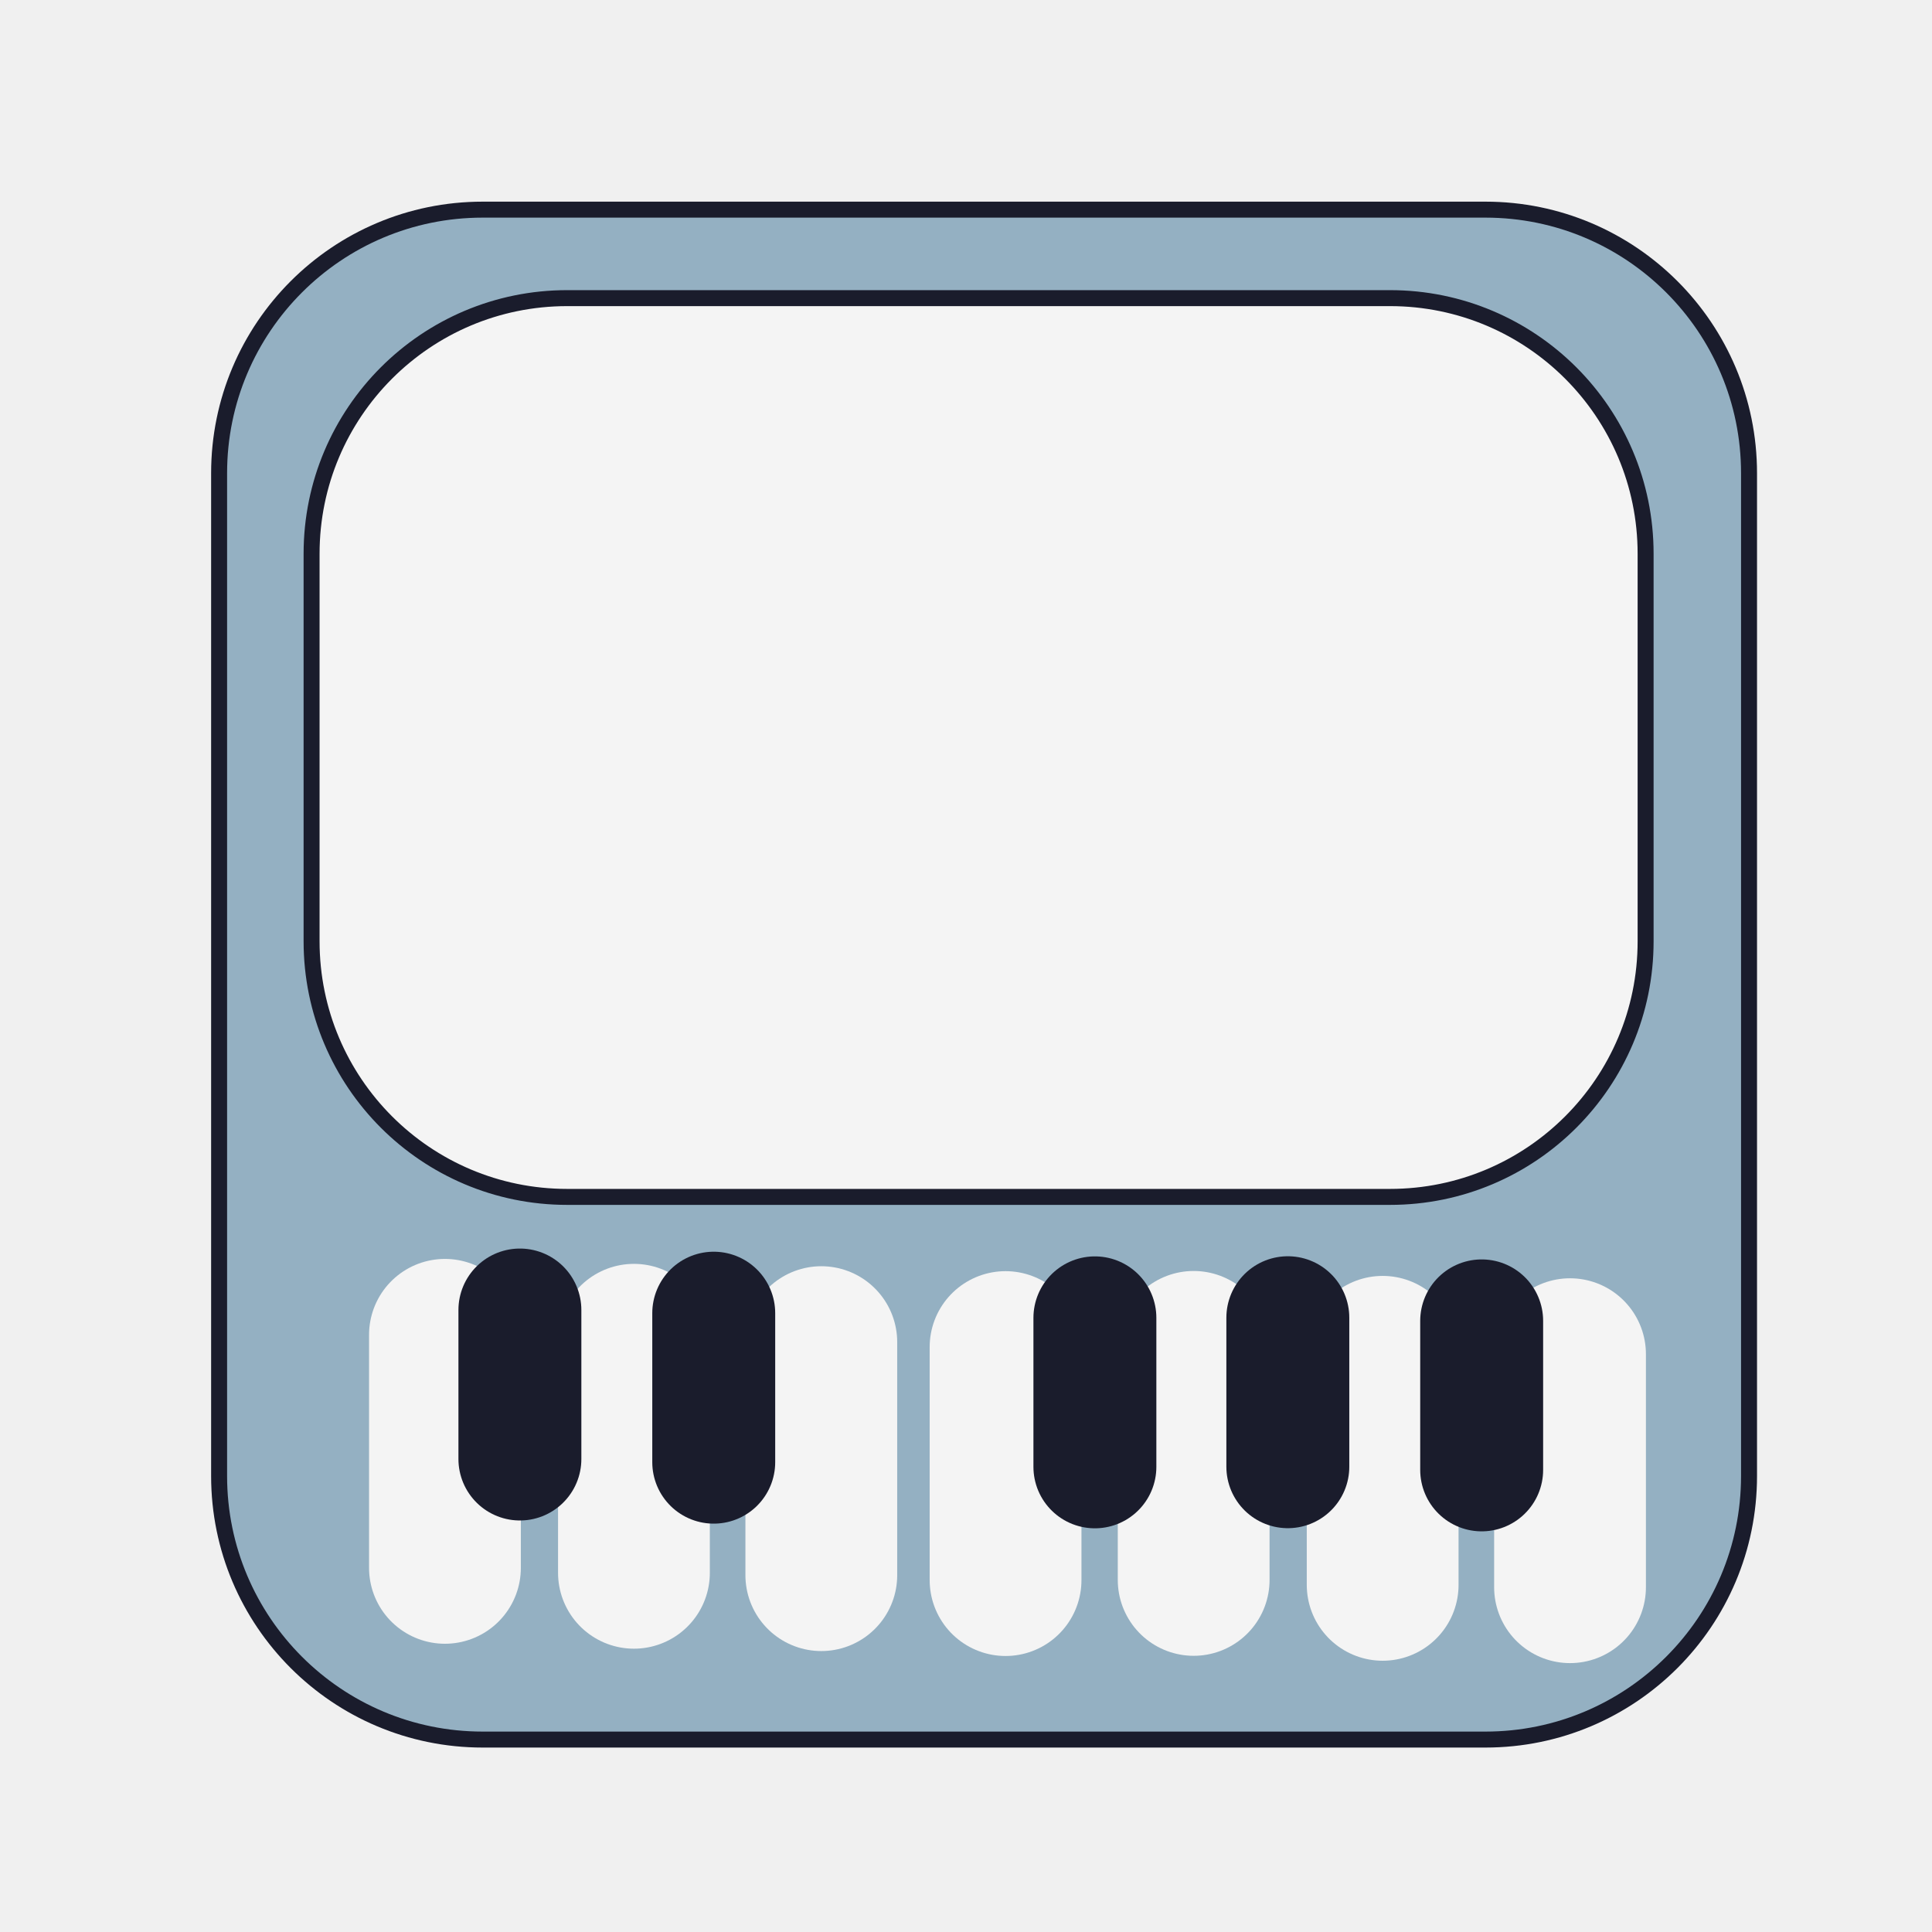
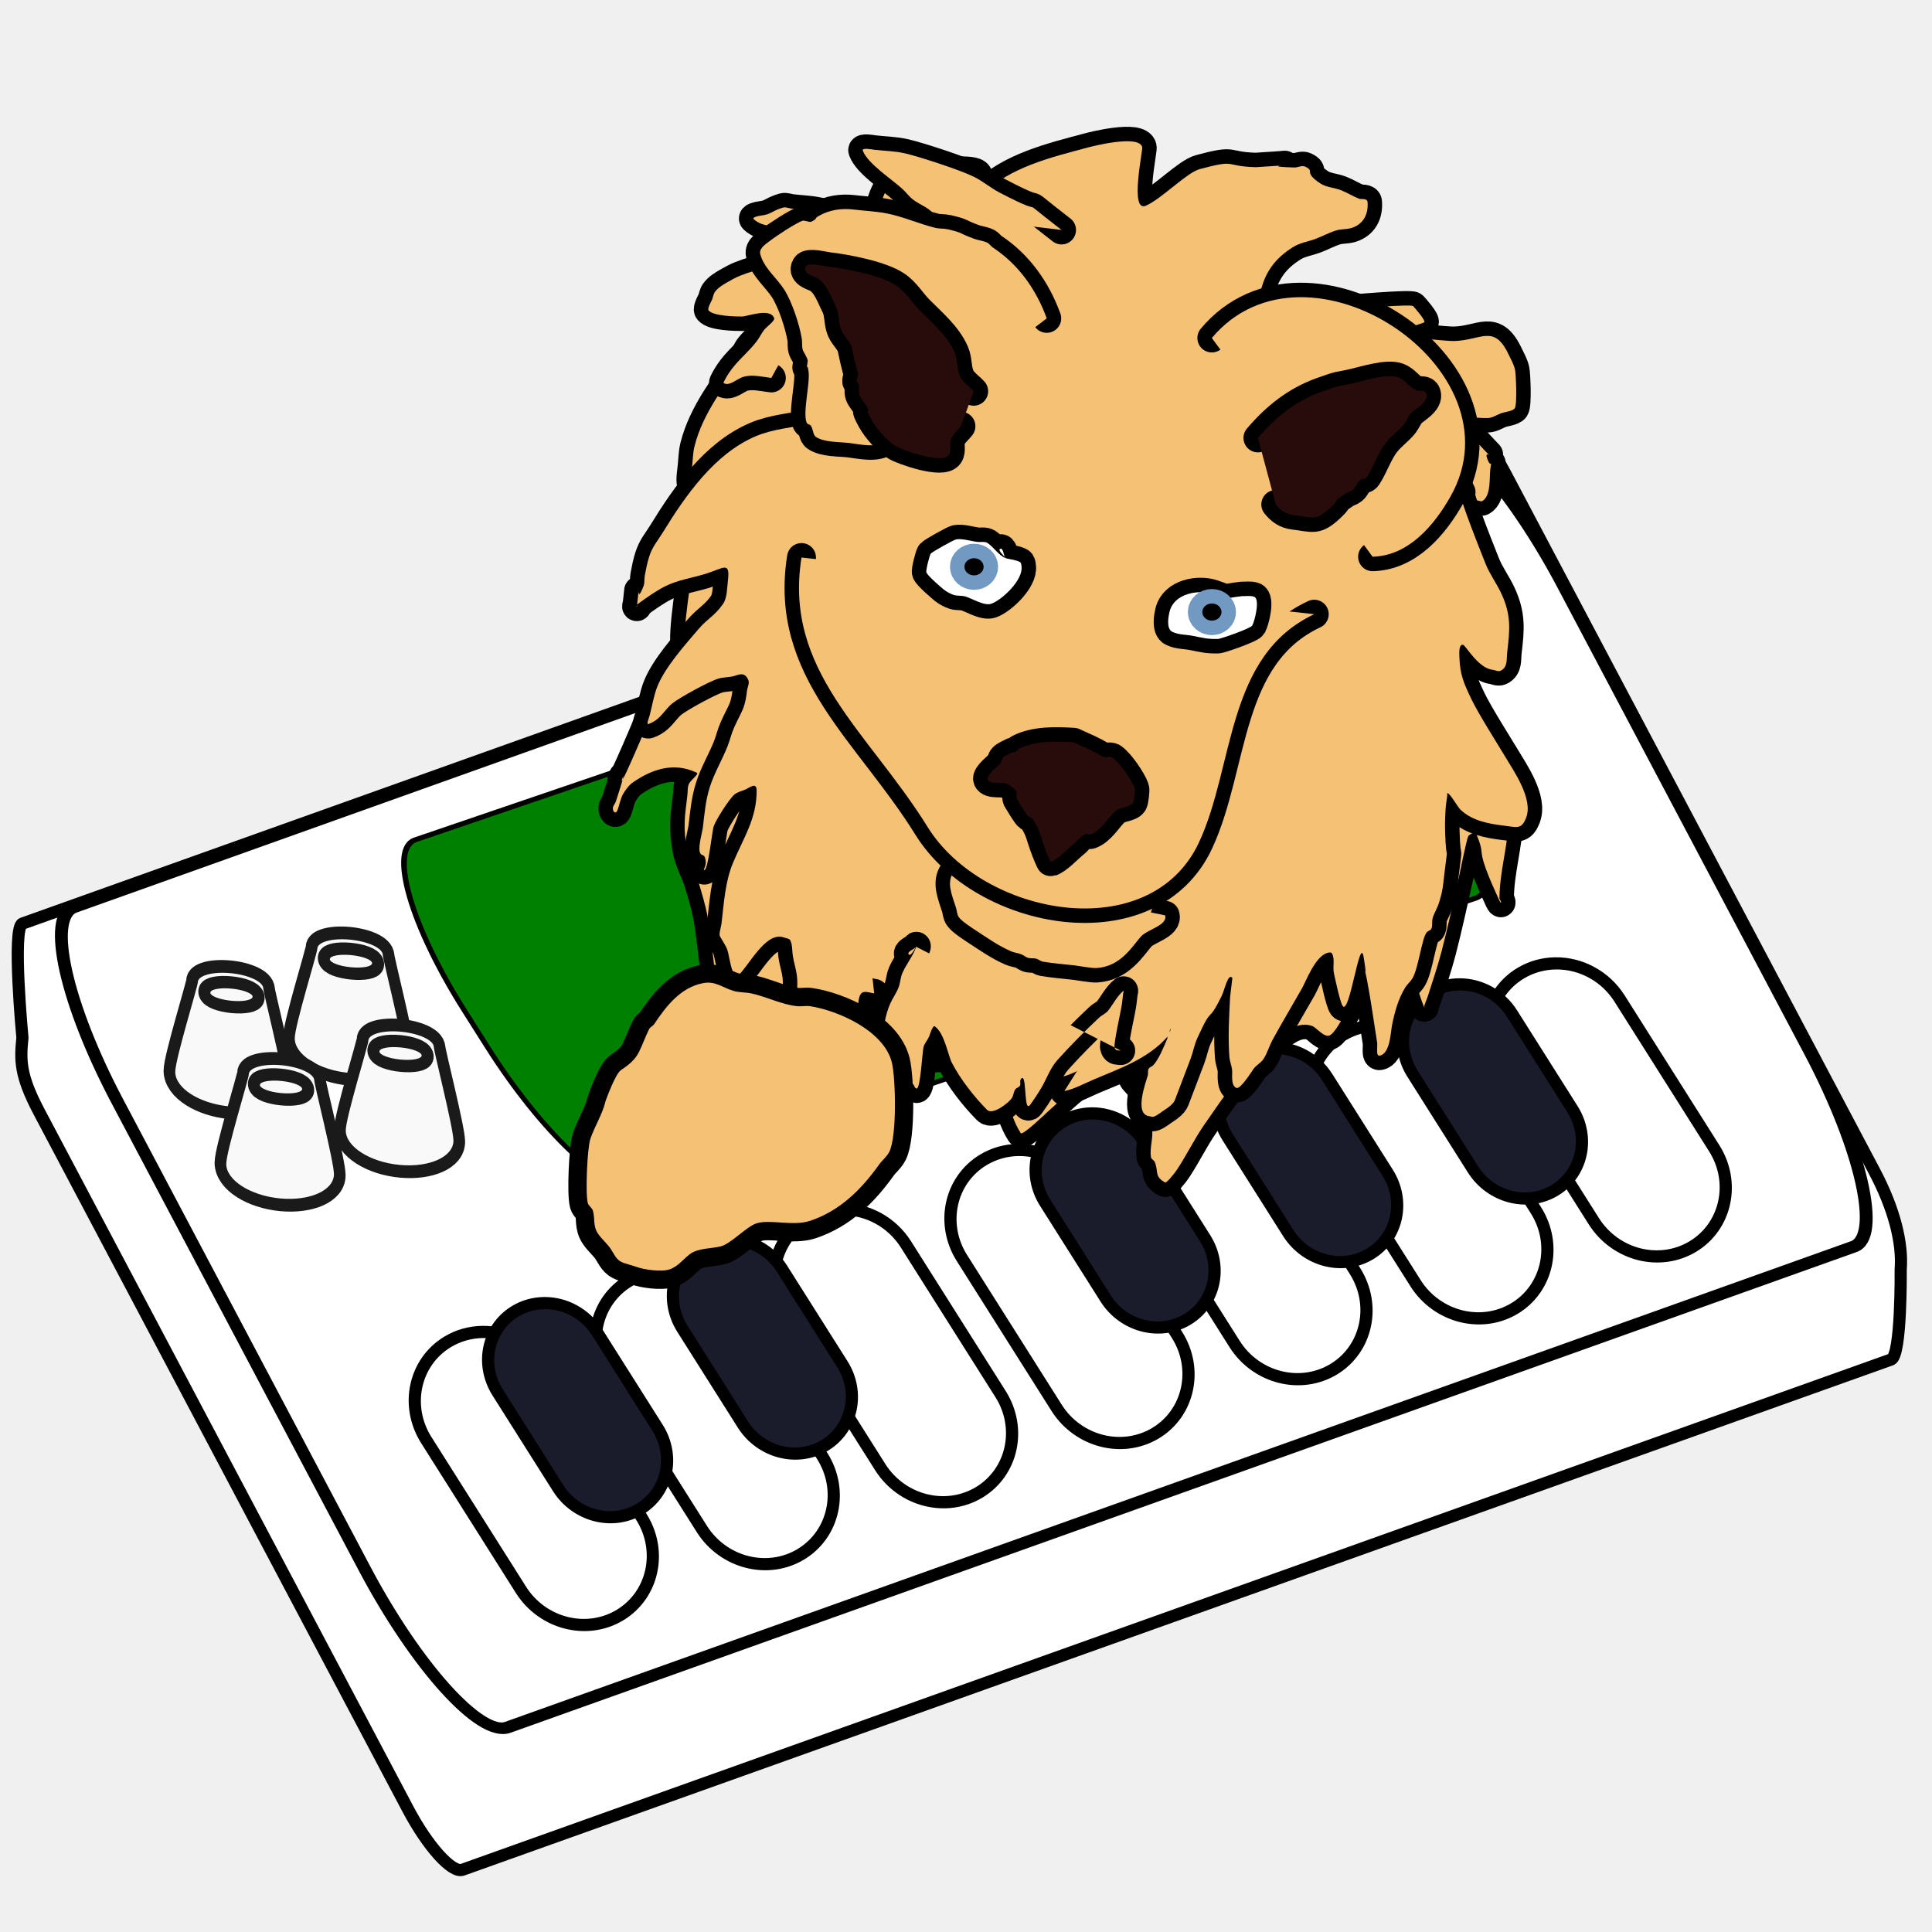
- <svg xmlns="http://www.w3.org/2000/svg" width="256mm" height="256mm" viewBox="0 0 256 256" version="1.1" id="svg1">
-   <defs id="defs1">
-     </defs>
+ <svg xmlns="http://www.w3.org/2000/svg" width="256mm" height="256mm" viewBox="0 0 256 256" version="1.1" id="svg1" xml:space="preserve">
+   <defs id="defs1" />
  <g id="layer1">
-     <rect style="opacity:1;fill:#94b0c2;fill-opacity:1;stroke:#1a1c2c;stroke-width:4.233;stroke-linecap:round;stroke-linejoin:round;stroke-dasharray:none;stroke-opacity:1;paint-order:stroke markers fill" id="rect1" width="200.607" height="200.607" x="30.091" y="28.837" rx="33.867" ry="33.867" />
-     <rect style="opacity:1;fill:#f4f4f4;stroke:#1a1c2c;stroke-width:2.117;stroke-linecap:round;stroke-linejoin:round;stroke-dasharray:none;stroke-opacity:1;paint-order:fill markers stroke;fill-opacity:1" id="rect2" width="176.765" height="119.091" x="41.287" y="39.504" rx="33.867" ry="33.867" />
-     <path id="path4" style="fill:none;stroke:#f4f4f4;stroke-width:20.113;stroke-linecap:round;stroke-linejoin:round;stroke-dasharray:none;stroke-opacity:1;paint-order:stroke markers fill" d="m 58.958,176.87 c 0,30.879 0,30.879 0,30.879" />
-     <path id="path4-3" style="fill:none;stroke:#f4f4f4;stroke-width:20.113;stroke-linecap:round;stroke-linejoin:round;stroke-dasharray:none;stroke-opacity:1;paint-order:stroke markers fill" d="m 84.001,177.524 c 0,30.879 0,30.879 0,30.879" />
-     <path id="path4-1" style="fill:none;stroke:#f4f4f4;stroke-width:20.113;stroke-linecap:round;stroke-linejoin:round;stroke-dasharray:none;stroke-opacity:1;paint-order:stroke markers fill" d="m 108.828,177.838 c 0,30.879 0,30.879 0,30.879" />
-     <path id="path4-3-2" style="fill:none;stroke:#f4f4f4;stroke-width:20.113;stroke-linecap:round;stroke-linejoin:round;stroke-dasharray:none;stroke-opacity:1;paint-order:stroke markers fill" d="m 133.242,178.492 c 0,30.879 0,30.879 0,30.879" />
-     <path id="path4-6" style="fill:none;stroke:#f4f4f4;stroke-width:20.113;stroke-linecap:round;stroke-linejoin:round;stroke-dasharray:none;stroke-opacity:1;paint-order:stroke markers fill" d="m 158.167,178.467 c 0,30.879 0,30.879 0,30.879" />
-     <path id="path4-3-0" style="fill:none;stroke:#f4f4f4;stroke-width:20.113;stroke-linecap:round;stroke-linejoin:round;stroke-dasharray:none;stroke-opacity:1;paint-order:stroke markers fill" d="m 183.21,179.121 c 0,30.879 0,30.879 0,30.879" />
-     <path id="path4-1-6" style="fill:none;stroke:#f4f4f4;stroke-width:20.113;stroke-linecap:round;stroke-linejoin:round;stroke-dasharray:none;stroke-opacity:1;paint-order:stroke markers fill" d="m 208.037,179.435 c 0,30.879 0,30.879 0,30.879" />
-     <path id="path4-9" style="fill:none;stroke:#1a1c2c;stroke-width:16.288;stroke-linecap:round;stroke-linejoin:round;stroke-dasharray:none;stroke-opacity:1;paint-order:stroke markers fill" d="m 68.889,173.583 c 0,19.744 0,19.744 0,19.744" />
-     <path id="path4-3-20" style="fill:none;stroke:#1a1c2c;stroke-width:16.288;stroke-linecap:round;stroke-linejoin:round;stroke-dasharray:none;stroke-opacity:1;paint-order:stroke markers fill" d="m 94.574,174.002 c 0,19.744 0,19.744 0,19.744" />
-     <path id="path4-3-2-3" style="fill:none;stroke:#1a1c2c;stroke-width:16.288;stroke-linecap:round;stroke-linejoin:round;stroke-dasharray:none;stroke-opacity:1;paint-order:stroke markers fill" d="m 145.079,174.621 c 0,19.744 0,19.744 0,19.744" />
-     <path id="path4-6-7" style="fill:none;stroke:#1a1c2c;stroke-width:16.288;stroke-linecap:round;stroke-linejoin:round;stroke-dasharray:none;stroke-opacity:1;paint-order:stroke markers fill" d="m 170.644,174.604 c 0,19.744 0,19.744 0,19.744" />
-     <path id="path4-3-0-5" style="fill:none;stroke:#1a1c2c;stroke-width:16.288;stroke-linecap:round;stroke-linejoin:round;stroke-dasharray:none;stroke-opacity:1;paint-order:stroke markers fill" d="m 196.329,175.023 c 0,19.744 0,19.744 0,19.744" />
+     <g id="g2286" transform="matrix(0.3810135,0,0,0.3810135,30.18652,-85.63061)">
+       <path id="rect2203-6" style="fill:#ffffff;stroke:#000000;stroke-width:4.233;stroke-linecap:round;stroke-linejoin:round;stroke-dasharray:none;paint-order:fill markers stroke" d="m 426.11,368.386 c -0.264,-2.1e-4 -0.511,0.039 -0.739,0.121 L -71.427,545.936 c -3.652,1.304 -7e-6,39.687 -7e-6,39.687 -0.727,7.573 -1.075,12.786 5.779,25.743 L 62.673,853.945 c 6.854,12.957 15.312,22.338 18.964,21.033 L 578.434,697.55 c 3.652,-1.304 3.343,-31.329 3.343,-31.329 0.727,-9.245 -2.269,-21.144 -9.123,-34.101 L 444.335,389.54 c -6.426,-12.147 -14.261,-21.151 -18.225,-21.154 z" />
+       <rect style="fill:#ffffff;fill-opacity:1;stroke:#000000;stroke-width:4.255;stroke-linecap:round;stroke-linejoin:round;stroke-dasharray:none;paint-order:fill markers stroke" id="rect2203" width="533.831" height="322.691" x="-321.429" y="495.841" rx="18.373" ry="69.442" transform="matrix(0.9417411,-0.3363386,0.4675902,0.8839454,0,0)" />
+       <g id="g2203" style="stroke:#000000;stroke-width:8.467;stroke-dasharray:none;paint-order:stroke markers fill" transform="matrix(1.000605,0.02018723,0.01995046,0.9997977,-14.56634,-17.49158)">
+         <path style="baseline-shift:baseline;display:inline;overflow:visible;opacity:1;fill:#ffffff;stroke:#000000;stroke-width:8.467;stroke-linecap:round;stroke-linejoin:round;stroke-dasharray:none;paint-order:stroke markers fill;enable-background:accumulate;stop-color:#000000;stop-opacity:1" d="m 89.221,705.904 a 22.796,22.796 0 0 0 -11.299,3.408 22.796,22.796 0 0 0 -7.371,31.385 l 31.877,51.453 a 22.796,22.796 0 0 0 31.385,7.373 22.796,22.796 0 0 0 7.373,-31.385 L 109.307,716.684 A 22.796,22.796 0 0 0 89.221,705.904 Z" id="path4" />
+         <path style="baseline-shift:baseline;display:inline;overflow:visible;opacity:1;fill:#ffffff;stroke:#000000;stroke-width:8.467;stroke-linecap:round;stroke-linejoin:round;stroke-dasharray:none;paint-order:stroke markers fill;enable-background:accumulate;stop-color:#000000;stop-opacity:1" d="m 152.547,683.467 a 22.796,22.796 0 0 0 -11.299,3.406 22.796,22.796 0 0 0 -7.373,31.385 l 31.879,51.455 a 22.796,22.796 0 0 0 31.385,7.371 22.796,22.796 0 0 0 7.373,-31.385 L 172.633,694.246 A 22.796,22.796 0 0 0 152.547,683.467 Z" id="path4-3" />
+         <path style="baseline-shift:baseline;display:inline;overflow:visible;opacity:1;fill:#ffffff;stroke:#000000;stroke-width:8.467;stroke-linecap:round;stroke-linejoin:round;stroke-dasharray:none;paint-order:stroke markers fill;enable-background:accumulate;stop-color:#000000;stop-opacity:1" d="m 214.98,660.664 a 22.796,22.796 0 0 0 -11.297,3.408 22.796,22.796 0 0 0 -7.373,31.385 l 31.879,51.453 a 22.796,22.796 0 0 0 31.385,7.373 22.796,22.796 0 0 0 7.371,-31.385 l -31.877,-51.455 a 22.796,22.796 0 0 0 -20.088,-10.779 z" id="path4-1" />
+         <path style="baseline-shift:baseline;display:inline;overflow:visible;opacity:1;fill:#ffffff;stroke:#000000;stroke-width:8.467;stroke-linecap:round;stroke-linejoin:round;stroke-dasharray:none;paint-order:stroke markers fill;enable-background:accumulate;stop-color:#000000;stop-opacity:1" d="m 276.734,638.816 a 22.796,22.796 0 0 0 -11.297,3.408 22.796,22.796 0 0 0 -7.373,31.385 l 31.879,51.453 a 22.796,22.796 0 0 0 31.385,7.373 22.796,22.796 0 0 0 7.371,-31.385 L 296.822,649.596 a 22.796,22.796 0 0 0 -20.088,-10.779 z" id="path4-3-2" />
+         <path style="baseline-shift:baseline;display:inline;overflow:visible;opacity:1;fill:#ffffff;stroke:#000000;stroke-width:8.467;stroke-linecap:round;stroke-linejoin:round;stroke-dasharray:none;paint-order:stroke markers fill;enable-background:accumulate;stop-color:#000000;stop-opacity:1" d="m 339.064,615.357 a 22.796,22.796 0 0 0 -11.297,3.406 22.796,22.796 0 0 0 -7.373,31.385 l 31.879,51.453 a 22.796,22.796 0 0 0 31.385,7.373 22.796,22.796 0 0 0 7.371,-31.385 l -31.877,-51.453 a 22.796,22.796 0 0 0 -20.088,-10.779 z" id="path4-6" />
+         <path style="baseline-shift:baseline;display:inline;overflow:visible;opacity:1;fill:#ffffff;stroke:#000000;stroke-width:8.467;stroke-linecap:round;stroke-linejoin:round;stroke-dasharray:none;paint-order:stroke markers fill;enable-background:accumulate;stop-color:#000000;stop-opacity:1" d="m 402.391,592.92 a 22.796,22.796 0 0 0 -11.297,3.406 22.796,22.796 0 0 0 -7.373,31.385 l 31.879,51.453 a 22.796,22.796 0 0 0 31.385,7.373 22.796,22.796 0 0 0 7.371,-31.385 l -31.877,-51.453 a 22.796,22.796 0 0 0 -20.088,-10.779 z" id="path4-3-0" />
+         <path style="baseline-shift:baseline;display:inline;overflow:visible;opacity:1;fill:#ffffff;stroke:#000000;stroke-width:8.467;stroke-linecap:round;stroke-linejoin:round;stroke-dasharray:none;paint-order:stroke markers fill;enable-background:accumulate;stop-color:#000000;stop-opacity:1" d="m 464.826,570.117 a 22.796,22.796 0 0 0 -11.297,3.406 22.796,22.796 0 0 0 -7.373,31.385 l 31.877,51.453 a 22.796,22.796 0 0 0 31.385,7.373 22.796,22.796 0 0 0 7.373,-31.385 l -31.879,-51.453 a 22.796,22.796 0 0 0 -20.086,-10.779 z" id="path4-1-6" />
+         <path style="baseline-shift:baseline;display:inline;overflow:visible;opacity:1;fill:#1a1c2c;stroke:#000000;stroke-width:8.467;stroke-linecap:round;stroke-linejoin:round;stroke-dasharray:none;paint-order:stroke markers fill;enable-background:accumulate;stop-color:#000000;stop-opacity:1" d="m 110.807,695.432 a 18.461,18.461 0 0 0 -9.148,2.76 18.461,18.461 0 0 0 -5.971,25.416 l 20.383,32.898 a 18.461,18.461 0 0 0 25.416,5.971 18.461,18.461 0 0 0 5.971,-25.416 l -20.383,-32.898 a 18.461,18.461 0 0 0 -16.268,-8.73 z" id="path4-9" />
+         <path style="baseline-shift:baseline;display:inline;overflow:visible;opacity:1;fill:#1a1c2c;stroke:#000000;stroke-width:8.467;stroke-linecap:round;stroke-linejoin:round;stroke-dasharray:none;paint-order:stroke markers fill;enable-background:accumulate;stop-color:#000000;stop-opacity:1" d="m 175.498,671.998 a 18.461,18.461 0 0 0 -9.15,2.758 18.461,18.461 0 0 0 -5.971,25.416 l 20.383,32.9 a 18.461,18.461 0 0 0 25.416,5.969 18.461,18.461 0 0 0 5.971,-25.416 l -20.383,-32.898 a 18.461,18.461 0 0 0 -16.266,-8.729 z" id="path4-3-20" />
+         <path style="baseline-shift:baseline;display:inline;overflow:visible;opacity:1;fill:#1a1c2c;stroke:#000000;stroke-width:8.467;stroke-linecap:round;stroke-linejoin:round;stroke-dasharray:none;paint-order:stroke markers fill;enable-background:accumulate;stop-color:#000000;stop-opacity:1" d="m 302.486,625.578 a 18.461,18.461 0 0 0 -9.148,2.76 18.461,18.461 0 0 0 -5.971,25.416 L 307.75,686.652 a 18.461,18.461 0 0 0 25.416,5.971 18.461,18.461 0 0 0 5.971,-25.416 l -20.383,-32.898 a 18.461,18.461 0 0 0 -16.268,-8.73 z" id="path4-3-2-3" />
+         <path style="baseline-shift:baseline;display:inline;overflow:visible;opacity:1;fill:#1a1c2c;stroke:#000000;stroke-width:8.467;stroke-linecap:round;stroke-linejoin:round;stroke-dasharray:none;paint-order:stroke markers fill;enable-background:accumulate;stop-color:#000000;stop-opacity:1" d="m 366.426,601.533 a 18.461,18.461 0 0 0 -9.148,2.76 18.461,18.461 0 0 0 -5.971,25.414 l 20.383,32.9 a 18.461,18.461 0 0 0 25.416,5.971 18.461,18.461 0 0 0 5.971,-25.416 l -20.383,-32.9 a 18.461,18.461 0 0 0 -16.268,-8.729 z" id="path4-6-7" />
+         <path style="baseline-shift:baseline;display:inline;overflow:visible;opacity:1;fill:#1a1c2c;stroke:#000000;stroke-width:8.467;stroke-linecap:round;stroke-linejoin:round;stroke-dasharray:none;paint-order:stroke markers fill;enable-background:accumulate;stop-color:#000000;stop-opacity:1" d="m 431.115,578.098 a 18.461,18.461 0 0 0 -9.148,2.76 18.461,18.461 0 0 0 -5.971,25.416 l 20.383,32.898 a 18.461,18.461 0 0 0 25.416,5.971 18.461,18.461 0 0 0 5.971,-25.416 l -20.383,-32.898 a 18.461,18.461 0 0 0 -16.268,-8.73 z" id="path4-3-0-5" />
+       </g>
+       <rect style="fill:#008000;fill-opacity:1;stroke:#000000;stroke-width:1.807;stroke-linecap:round;stroke-linejoin:round;paint-order:fill markers stroke" id="rect2203-8" width="344.997" height="142.164" x="-245.477" y="524.701" rx="17.876" ry="63.519" transform="matrix(0.9464697,-0.3227926,0.5349126,0.8449074,0,0)" />
+       <g id="g2205" style="stroke-width:5.954;stroke-dasharray:none" transform="matrix(1.406049,0.1329899,0,1.438244,17.48247,-344.0613)">
+         <g id="g2204" transform="matrix(0.6800456,0,0,0.7248817,10.81391,183.9829)" style="stroke-width:8.48;stroke-dasharray:none">
+           <path id="path2204" style="fill:#f9f9f9;fill-opacity:1;stroke:#1a1a1a;stroke-width:8.48;stroke-linecap:round;stroke-linejoin:round;stroke-dasharray:none;paint-order:stroke markers fill" d="m 10.276,602.951 c -6.574,-2e-5 -11.904,1.824 -11.904,4.074 2.7e-5,1.346 -8.213,26.365 -8.213,30.59 9.5e-5,5.418 8.769,9.809 19.585,9.809 10.816,-2e-5 19.585,-4.392 19.585,-9.809 3.9e-5,-4.024 -7.149,-29.239 -7.149,-30.59 -1.4e-5,-2.25 -5.33,-4.074 -11.904,-4.074 z" />
+           <path id="path2204-0" style="fill:#f9f9f9;fill-opacity:1;stroke:#1a1a1a;stroke-width:8.48;stroke-linecap:round;stroke-linejoin:round;stroke-dasharray:none;paint-order:stroke markers fill" d="m 28.828,632.053 c -6.574,-2e-5 -11.904,1.824 -11.904,4.074 2.7e-5,1.346 -8.213,26.365 -8.213,30.59 9.5e-5,5.418 8.769,9.809 19.585,9.809 10.816,-2e-5 19.585,-4.392 19.585,-9.809 3.9e-5,-4.024 -7.149,-29.239 -7.149,-30.59 -1.4e-5,-2.25 -5.33,-4.074 -11.904,-4.074 z" />
+         </g>
+         <ellipse style="fill:#f9f9f9;fill-opacity:1;stroke:#1a1a1a;stroke-width:5.954;stroke-linecap:round;stroke-linejoin:round;stroke-dasharray:none;paint-order:stroke markers fill" id="path2205" cx="30.287" cy="647.421" rx="5.224" ry="1.469" />
+         <ellipse style="fill:#f9f9f9;fill-opacity:1;stroke:#1a1a1a;stroke-width:5.954;stroke-linecap:round;stroke-linejoin:round;stroke-dasharray:none;paint-order:stroke markers fill" id="path2205-3" cx="18.028" cy="626.234" rx="5.224" ry="1.469" />
+       </g>
+       <g id="g2205-9" style="stroke-width:5.954;stroke-dasharray:none" transform="matrix(1.406049,0.1329899,0,1.438244,-24.07641,-332.4042)">
+         <g id="g2204-5" transform="matrix(0.6800456,0,0,0.7248817,10.81391,183.9829)" style="stroke-width:8.48;stroke-dasharray:none">
+           <path id="path2204-2" style="fill:#f9f9f9;fill-opacity:1;stroke:#1a1a1a;stroke-width:8.48;stroke-linecap:round;stroke-linejoin:round;stroke-dasharray:none;paint-order:stroke markers fill" d="m 10.276,602.951 c -6.574,-2e-5 -11.904,1.824 -11.904,4.074 2.7e-5,1.346 -8.213,26.365 -8.213,30.59 9.5e-5,5.418 8.769,9.809 19.585,9.809 10.816,-2e-5 19.585,-4.392 19.585,-9.809 3.9e-5,-4.024 -7.149,-29.239 -7.149,-30.59 -1.4e-5,-2.25 -5.33,-4.074 -11.904,-4.074 z" />
+           <path id="path2204-0-0" style="fill:#f9f9f9;fill-opacity:1;stroke:#1a1a1a;stroke-width:8.48;stroke-linecap:round;stroke-linejoin:round;stroke-dasharray:none;paint-order:stroke markers fill" d="m 28.828,632.053 c -6.574,-2e-5 -11.904,1.824 -11.904,4.074 2.7e-5,1.346 -8.213,26.365 -8.213,30.59 9.5e-5,5.418 8.769,9.809 19.585,9.809 10.816,-2e-5 19.585,-4.392 19.585,-9.809 3.9e-5,-4.024 -7.149,-29.239 -7.149,-30.59 -1.4e-5,-2.25 -5.33,-4.074 -11.904,-4.074 z" />
+         </g>
+         <ellipse style="fill:#f9f9f9;fill-opacity:1;stroke:#1a1a1a;stroke-width:5.954;stroke-linecap:round;stroke-linejoin:round;stroke-dasharray:none;paint-order:stroke markers fill" id="path2205-8" cx="30.287" cy="647.421" rx="5.224" ry="1.469" />
+         <ellipse style="fill:#f9f9f9;fill-opacity:1;stroke:#1a1a1a;stroke-width:5.954;stroke-linecap:round;stroke-linejoin:round;stroke-dasharray:none;paint-order:stroke markers fill" id="path2205-3-3" cx="18.028" cy="626.234" rx="5.224" ry="1.469" />
+       </g>
+       <g id="g2285" transform="matrix(1.188146,0,0,1.188146,-128.653,-98.33098)">
+         <g id="g2220" transform="matrix(0.3706049,0.04405642,-0.04405642,0.3706049,330.1517,-50.44418)" style="stroke-width:22.686;stroke-dasharray:none">
+           <path style="fill:#f5c175;fill-opacity:1;stroke:#000000;stroke-width:22.686;stroke-linecap:round;stroke-linejoin:round;stroke-dasharray:none;paint-order:stroke markers fill" d="m 35.106,1061.547 c 0,-16.239 -0.394,-5.601 3.343,-31.763 5.741,-40.185 29.068,-36.778 60.182,-36.778 1.615,0 11.705,-1.666 13.374,1.672 3.044,6.087 -3.343,28.37 -3.343,38.45 0,0.557 0,-1.115 0,-1.672 0,-2.786 -1,-5.758 0,-8.359 1.887,-4.907 5.111,-9.24 8.359,-13.374 18.944,-24.111 50.942,-35.757 78.571,-46.808 1.554,-0.622 38.433,-15.096 41.793,-5.015 0.87,2.61 -3.935,52.513 8.359,45.137 11.899,-7.14 28.676,-29.525 38.45,-33.434 28.85,-11.54 17.947,-4.367 43.465,-6.687 50.868,-9.249 -5.773,-0.083 30.091,-3.343 2.83,-0.257 5.663,-2.57 8.359,-1.672 8.626,2.875 -1.536,4.247 13.374,11.702 5.083,2.541 11.222,1.897 16.717,3.343 5.112,1.345 9.917,3.733 15.046,5.015 1.011,0.253 6.092,-1.301 6.687,1.672 1.853,9.264 -0.974,17.616 -10.03,21.732 -3.693,1.679 -7.985,1.717 -11.702,3.344 -5.256,2.3 -9.969,5.686 -15.046,8.359 -5.513,2.902 -11.827,4.498 -16.717,8.359 -13.785,10.883 -20.331,23.307 -21.732,40.121 -0.231,2.777 0,5.572 0,8.359 0,1.672 -1.003,3.678 0,5.015 5.979,7.972 60.583,-7.643 63.526,-8.359 9.215,-2.242 54.826,-11.54 56.839,-10.03 0.614,0.461 12.039,10.586 10.03,11.702 -7.714,4.286 -24.745,9.695 -16.717,11.702 5.635,1.409 36.197,0.799 41.793,0 21.041,-3.006 29.395,-17.095 43.465,5.015 2.412,3.79 5.176,7.471 6.687,11.702 1.047,2.932 5.027,26.723 3.343,30.091 -1.171,2.341 -7.699,3.849 -10.03,5.015 -3.343,1.672 -6.33,4.487 -10.03,5.015 -9.963,1.423 -23.77,1.09 -33.435,-1.672 -1.198,-0.342 -2.097,-1.672 -3.343,-1.672 -0.788,0 -2.185,1.073 -1.672,1.672 12.28,14.327 9.164,6.739 23.404,15.046 5.488,3.201 10.165,7.635 15.046,11.702 9.505,7.921 -0.456,-0.912 3.343,6.687 4.526,9.051 3.343,-3.033 3.343,8.359 0,6.443 3.108,20.238 -3.343,25.076 -0.892,0.669 -2.229,0 -3.343,0 -2.786,0 -5.572,0 -8.359,0 -11.332,0 -34.296,-2.913 -43.465,1.672 -4.696,2.348 -2.426,16.454 -1.672,21.732 0.295,2.067 4.977,13.247 5.015,13.374 0.816,2.721 0.652,5.707 1.672,8.359 1.201,8.62 8.646,14.093 11.702,21.732 1.908,4.77 1.932,10.106 3.343,15.046 5.843,20.45 -3.901,-15.046 5.015,11.702 3.305,9.915 0.259,20.067 3.343,30.091 1.099,3.573 3.627,6.56 5.015,10.03 1.946,4.866 2.769,13.219 3.343,18.389 1.301,11.711 -1.506,23.454 1.672,35.106 0.656,2.404 2.739,4.269 3.343,6.687 0.541,2.162 -1.576,5.111 0,6.687 18.852,18.852 26.07,22.194 48.48,28.419 3.266,0.907 6.771,0.741 10.03,1.672 4.425,1.264 4.818,12.683 5.015,15.046 1.702,20.427 -2.263,41.489 0,61.854 0.138,1.238 1.672,2.098 1.672,3.344 0,0.788 -1.266,-0.996 -1.672,-1.672 -4.623,-7.705 -9.355,-15.367 -13.374,-23.404 -7.575,-15.15 -2.186,-10.957 -10.03,-25.076 -0.765,-1.378 -1.934,-2.639 -3.343,-3.344 -0.498,-0.249 0.309,1.208 0,1.672 -0.874,1.312 -2.891,1.834 -3.343,3.344 -0.962,3.207 -3.283,31.196 -3.343,31.763 -2.135,20.071 -3.929,40.187 -6.687,60.182 -1.703,12.343 -4.334,24.542 -6.687,36.778 -0.434,2.256 -1.221,4.434 -1.672,6.687 -0.109,0.546 0.309,2.135 0,1.672 -6.074,-9.111 -22.064,-57.958 -36.778,-33.434 -4.597,7.662 -5.783,15.759 -10.03,23.404 -1.353,2.436 -3.343,4.458 -5.015,6.687 -2.229,3.343 -4.763,6.503 -6.687,10.03 -3.284,6.021 -6.735,18.437 -11.702,23.404 -4.031,4.031 -11.545,-4.14 -15.046,-5.015 -17.09,-4.273 -32.299,19.824 -40.121,30.091 -16.923,22.211 -19.571,27.494 -35.106,56.839 -6.301,11.901 -10.695,24.733 -16.717,36.778 -2.615,5.23 -7.362,12.101 -8.359,11.702 -9.301,-3.72 -6.004,-8.335 -10.03,-15.046 -0.811,-1.351 -2.91,-1.828 -3.343,-3.344 -1.996,-6.986 0.09,-14.684 -1.672,-21.732 -2.435,-9.74 -6.996,-23.791 -13.374,-31.763 -1.969,-2.462 -5.065,-3.984 -6.687,-6.687 -1.32,-2.2 -0.694,-5.362 -3.343,-6.687 -0.997,-0.498 -2.229,0 -3.343,0 -2.786,0 -5.715,-0.881 -8.359,0 -20.108,6.703 -34.997,26.624 -48.48,41.793 -0.947,1.066 -16.737,20.372 -18.389,18.389 -7.09,-8.508 -11.659,-19.932 -15.046,-30.091 -1.215,-3.645 -3.397,-29.282 -8.359,-31.763 -9.797,-4.898 -25.747,5.684 -35.106,8.359 -13.261,3.789 -27.021,2.944 -40.121,6.687 -0.758,0.216 -0.924,1.423 -1.672,1.672 -1.974,0.658 -8.732,0.275 -10.03,-1.672 -15.364,-23.047 9.524,-52.255 -30.091,-58.511 -2.728,-0.431 -30.402,-1.283 -35.106,0 -16.81,4.585 -37.614,23.613 -50.152,35.106 -5.002,4.585 -12.028,17.054 -13.374,16.717 -5.569,-1.392 -11.042,-30.462 -11.702,-33.434 -2.052,-9.233 -10.061,-43.556 -13.374,-53.495 -2.847,-8.54 -6.348,-16.861 -10.03,-25.076 -3.568,-7.959 -9.1,-15.079 -11.702,-23.404 -5.748,-18.394 -5.015,-26.978 -5.015,-43.465 0,-2.786 -0.676,-5.656 0,-8.359 0.989,-3.958 7.643,-9.154 5.015,-10.03 -18.491,-6.164 -34.482,1.125 -48.48,13.374 -3.024,2.646 -5.024,6.372 -6.687,10.03 -2.577,5.669 -1.897,16.605 -5.015,15.046 -1.114,-0.557 -1.672,-2.097 -1.672,-3.344 0,-1.762 1.326,-3.287 1.672,-5.015 10.631,-53.154 -8.37,24.447 15.046,-55.167 7.169,-24.375 1.871,-18.002 11.702,-40.121 1.825,-4.105 4.828,-7.612 6.687,-11.702 0.951,-2.092 0.532,-4.692 1.672,-6.687 1.955,-3.421 5.206,-5.995 8.359,-8.359 0.997,-0.748 3.901,-0.557 3.343,-1.672 -1.028,-2.055 -5.834,0.462 -6.687,-1.672 -4.559,-11.397 -1.672,-60.839 -1.672,-75.228 0,-22.572 -2.288,-33.711 18.389,-48.48 2.312,-1.651 5.663,-0.773 8.359,-1.672 10.533,-3.511 22.542,-10.84 18.389,-6.687 -5.544,5.544 -12.234,4.624 -20.061,5.015 -6.122,0.306 -12.259,0 -18.389,0 -16.411,0 -16.717,3.251 -16.717,-15.046 0,-5.572 -0.721,-11.192 0,-16.717 3.518,-26.971 18.215,-49.803 30.091,-73.556 1.342,-2.684 1.8,-5.785 3.343,-8.359 3.55,-5.916 10.806,-14.448 16.717,-18.389 0.464,-0.309 1.278,0.394 1.672,0 3.001,-3.001 3.117,-7.906 5.015,-11.702 2.242,-4.484 8.214,-7.464 10.03,-11.702 1.119,-2.612 0.616,-5.72 1.672,-8.359 0.207,-0.517 1.173,0.249 1.672,0 2.675,-1.337 4.012,-5.349 6.687,-6.687 0.997,-0.498 2.347,0.498 3.343,0 1.41,-0.705 1.934,-2.639 3.343,-3.344 1.576,-0.788 3.485,-0.797 5.015,-1.672 1.318,-0.753 18.011,-13.912 18.389,-15.046 0.705,-2.115 -1.935,-5.581 0,-6.687 3.685,-2.106 7.801,-3.344 11.702,-5.015 z" id="path2217" />
+           <path style="fill:#f5c175;fill-opacity:1;stroke:#000000;stroke-width:22.686;stroke-linecap:round;stroke-linejoin:round;stroke-dasharray:none;paint-order:stroke markers fill" d="m 182.218,1029.784 c -44.475,-26.685 -4.858,-5.59 -51.824,-23.404 -7.46,-2.83 -14.19,-7.429 -21.732,-10.03 -11.638,-4.013 -43.281,-10.331 -55.167,-11.702 -8.304,-0.958 -16.717,0 -25.076,0 -0.404,0 -9.536,-0.683 -8.359,1.672 4.956,9.912 26.12,20.008 35.106,26.748 2.854,2.141 5.299,4.851 8.359,6.687 6.316,3.79 12.874,4.516 18.389,10.03" id="path2206" />
+           <path style="fill:#f5c175;fill-opacity:1;stroke:#000000;stroke-width:22.686;stroke-linecap:round;stroke-linejoin:round;stroke-dasharray:none;paint-order:stroke markers fill" d="m 21.732,1043.158 c -10.03,-1.672 -19.97,-4.036 -30.091,-5.015 -7.21,-0.698 -14.488,0 -21.732,0 -2.229,0 -4.638,-0.878 -6.687,0 -8.829,3.784 -7.878,6.149 -16.717,8.359 -1.949,0.487 -6.623,2.138 -5.015,3.344 7.978,5.984 20.041,2.994 28.419,3.343 23.099,0.963 17.486,1.361 40.121,6.687 8.468,1.992 16.295,2.178 8.359,11.702 -1.514,1.816 -2.809,4.167 -5.015,5.015 -5.108,1.965 -35.343,6.112 -38.45,6.687 -18.075,3.347 -23.47,3.713 -38.45,11.702 -3.546,1.891 -6.816,4.276 -10.03,6.687 -3.152,2.364 -6.404,4.938 -8.359,8.359 -1.14,1.995 -1.041,4.478 -1.672,6.687 -0.005,0.018 -2.949,7.082 -1.672,8.359 4.123,4.123 22.146,2.285 26.748,1.672 4.286,-0.572 21.072,-9.679 25.076,-1.672 1.005,2.01 -5.033,7.274 -6.687,10.03 -1.923,3.205 -3.092,6.825 -5.015,10.03 -5.604,9.34 -13.463,16.895 -18.389,26.748 -2.108,4.215 -3.611,8.225 -3.343,8.359 4.909,2.454 9.98,-4.576 15.046,-6.687 6.661,-2.775 14.712,-1.672 21.732,-1.672" id="path2207" />
+           <path style="fill:#f5c175;fill-opacity:1;stroke:#000000;stroke-width:22.686;stroke-linecap:round;stroke-linejoin:round;stroke-dasharray:none;paint-order:stroke markers fill" d="m 5.015,1203.643 c -13.931,5.015 -28.938,7.7 -41.793,15.046 -30.622,17.498 -49.345,52.861 -63.526,83.586 -3.591,7.78 -6.662,11.578 -8.359,20.061 -0.99,4.948 -1.312,10.012 -1.672,15.046 -0.199,2.779 0.676,5.656 0,8.359 -4.271,17.083 -3.343,-5.878 -3.343,10.03 0,1.672 0,3.343 0,5.015 0,0.557 -0.557,1.672 0,1.672 0.557,0 -0.411,-1.295 0,-1.672 6.416,-5.882 12.818,-11.889 20.061,-16.717 9.133,-6.089 20.035,-8.974 30.091,-13.374 13.926,-6.092 18.389,-12.929 18.389,3.344 0,5.528 1.024,13.383 -1.672,18.389 -5.436,10.095 -10.862,12.95 -16.717,21.732 -9.069,13.604 -22.6,32.925 -26.748,48.48 -2.031,7.614 -2.229,15.603 -3.343,23.404 -0.315,2.207 -1.994,7.684 0,6.687 2.492,-1.246 4.813,-2.954 6.687,-5.015 3.748,-4.123 6.09,-9.434 10.03,-13.374 5.195,-5.195 26.523,-20.442 33.435,-23.404 3.729,-1.598 7.904,-1.919 11.702,-3.343 3.466,-1.3 7.909,-4.966 11.702,1.672 1.382,2.419 0,5.572 0,8.359 0,15.13 -2.133,15.518 -6.687,30.091 -1.532,4.904 -2.036,10.077 -3.343,15.046 -2.961,11.252 -7.853,22.005 -10.03,33.434 -2.075,10.896 -1.672,20.877 -1.672,31.763 0,4.274 -2.084,15.894 0,20.061 1.672,3.343 3.343,0 5.015,5.015 1.667,5.001 -1.222,8.359 0,8.359 3.126,0 2.42,-30.949 3.343,-35.106 1.177,-5.297 9.659,-23.033 13.374,-26.748 2.298,-2.298 5.603,-3.293 8.359,-5.015 2.762,-1.726 7.511,-6.784 8.359,0 2.734,21.87 -5.917,38.261 -11.702,58.51 -4.413,15.446 -3.343,32.539 -3.343,48.48 0,2.327 -1.252,8.361 0,10.03 7.308,9.743 6.315,7.244 10.03,18.389 2.216,6.649 5.442,12.947 6.687,11.702 8.057,-8.057 17.986,-38.968 33.435,-35.106 1.71,0.427 4.081,0.177 5.015,1.672 2.15,3.44 2.276,7.788 3.343,11.702 1.391,5.1 3.733,9.917 5.015,15.046 2.096,8.384 1.22,18.253 3.343,26.748 2.227,8.909 1.635,2.008 6.687,13.374 2.809,6.319 1.202,21.497 8.359,25.076 4.637,2.318 10.183,-5.699 13.374,-8.359 2.14,-1.784 4.976,-2.816 6.687,-5.015 6.105,-7.849 9.799,-22.249 11.702,-31.763 0.618,-3.088 -1.052,-11.909 3.343,-13.374 2.643,-0.881 5.572,0 8.359,0" id="path2208" />
+           <path style="fill:#f5c175;fill-opacity:1;stroke:#000000;stroke-width:22.686;stroke-linecap:round;stroke-linejoin:round;stroke-dasharray:none;paint-order:stroke markers fill" d="m 509.877,1185.254 c 21.69,32.535 -13.717,-21.562 33.435,65.197 4.207,7.741 10.408,14.241 15.046,21.733 9.724,15.709 10.03,26.883 10.03,45.137 0,5.679 1.956,11.513 -3.343,15.046 -1.855,1.236 -4.458,0 -6.687,0 -11.32,0 -23.107,-16.717 -25.076,-16.717 -3.39,0 -2.187,6.68 -1.672,10.03 2.054,13.352 5.675,19.665 13.374,31.763 6.962,10.941 24.723,32.682 31.763,41.793 7.941,10.276 25.513,30.015 21.732,45.137 -2.501,10.002 -6.325,8.359 -16.717,8.359 -11.908,0 -25.082,-0.841 -35.106,-8.359 -2.742,-2.057 -9.558,-11.702 -11.702,-11.702 -0.557,0 0,1.115 0,1.672 0,3.901 -0.229,7.808 0,11.702 0.329,5.59 0.841,11.179 1.672,16.717 4.327,28.847 3.343,4.67 3.343,31.763 0,10.58 0.484,14.298 -1.672,25.076 -0.796,3.978 -2.677,7.7 -3.343,11.702 -0.458,2.748 0.765,5.68 0,8.359 -0.433,1.516 -2.469,2.032 -3.343,3.343 -3.166,4.75 -3.11,28.193 -6.687,36.778 -1.25,2.999 -3.671,5.401 -5.015,8.359 -4.306,9.473 -5.832,19.837 -6.687,30.091 -0.473,5.674 1.267,22.425 -6.687,25.076 -3.343,1.114 -2.375,-6.642 -3.343,-10.03 -4.482,-15.686 -8.441,-31.189 -13.374,-46.808 -13.034,-39.103 4.436,14.692 -5.015,-18.389 -5.018,-17.562 -5.466,46.358 -11.702,40.121 -2.441,-2.441 -9.149,-22.431 -10.03,-25.076 -1.625,-4.874 -0.261,-10.935 -3.343,-15.046 -0.669,-0.891 -2.309,-0.414 -3.343,0 -9.423,3.769 -14.18,24.094 -16.717,30.091 -2.654,6.274 -15.497,35.873 -18.389,43.465 -1.882,4.94 -2.651,10.317 -5.015,15.046 -1.596,3.191 -4.851,5.299 -6.687,8.359 -0.841,1.401 -8.311,17.565 -11.702,16.717 -4.828,-1.207 -4.359,-10.423 -5.015,-13.374 -0.765,-3.44 -2.652,-6.574 -3.343,-10.03 -2.984,-14.918 -4.003,-31.626 -5.015,-46.808 -0.005,-0.066 0.003,-15.043 0,-15.046 -3.881,-3.881 -4.86,9.87 -6.687,15.046 -8.74,24.763 -5.75,5.891 -15.046,35.106 -1.723,5.415 -1.965,11.204 -3.343,16.717 -2.786,11.145 -5.572,22.29 -8.359,33.434 -0.769,3.078 -4.381,6.514 -6.687,8.359 -2.786,2.229 -5.167,5.091 -8.359,6.687 -0.997,0.498 -2.229,0 -3.343,0 -12.449,0 -5.809,-26.203 -5.015,-31.763 0.236,-1.655 -0.621,-3.463 0,-5.015 0.585,-1.463 2.398,-2.083 3.343,-3.344 3.694,-4.926 6.752,-16.11 8.359,-21.732 0.306,-1.072 0,-2.229 0,-3.344 0.557,-1.115 1.278,-2.161 1.672,-3.343 0.176,-0.529 0.176,-2.2 0,-1.672 -0.727,2.18 -0.364,4.798 -1.672,6.687 -13.185,19.045 -33.991,28.976 -53.495,40.121 -7.115,4.066 -13.957,9.11 -21.732,11.702" id="path2209" />
+           <path style="fill:#f5c175;fill-opacity:1;stroke:#000000;stroke-width:22.686;stroke-linecap:round;stroke-linejoin:round;stroke-dasharray:none;paint-order:stroke markers fill" d="m 135.41,1601.514 c -1.672,2.229 -7.244,5.015 -5.015,6.687 2.229,1.672 5.62,-9.407 5.015,-6.687 -1.684,7.577 -6.128,14.298 -8.359,21.733 -1.132,3.774 -0.656,7.895 -1.672,11.702 -1.227,4.6 -3.615,8.823 -5.015,13.374 -5.201,16.903 -3.551,47.071 11.702,58.51 4.212,3.159 9.821,-0.697 13.374,1.672 1.311,0.874 1.767,3.344 3.343,3.344 3.23,0 0.924,-29.698 1.672,-33.434 0.589,-2.943 2.519,-5.473 3.343,-8.359 0.04,-0.138 1.665,-9.198 3.343,-8.359 8.162,4.081 13.175,21.552 16.717,26.748 8.241,12.087 20.132,24.13 31.763,33.435 5.05,4.04 16.788,-7.967 18.389,-11.702 0.905,-2.112 0.644,-4.632 1.672,-6.687 0.705,-1.41 2.639,-1.934 3.343,-3.344 0.748,-1.495 -0.748,-3.52 0,-5.015 3.802,-7.603 5.056,20.061 8.359,20.061 0.788,0 1.289,-0.983 1.672,-1.672 2.421,-4.357 4.663,-8.819 6.687,-13.374 3.447,-7.756 5.163,-16.451 10.03,-23.404 8.683,-12.405 18.735,-25.156 28.419,-36.778 2.018,-2.422 5.065,-3.984 6.687,-6.687 3.095,-5.158 5.771,-12.458 10.03,-16.717 0.394,-0.394 0,1.114 0,1.672 0,2.786 0,5.572 0,8.359 0,5.208 -3.011,32.429 -1.672,35.106 1.23,2.46 2.623,1.672 5.015,1.672" id="path2210" />
+           <path style="fill:#f5c175;fill-opacity:1;stroke:#000000;stroke-width:22.686;stroke-linecap:round;stroke-linejoin:round;stroke-dasharray:none;paint-order:stroke markers fill" d="m 157.426,1540.164 c -4.665,8.654 1.32,18.198 5.489,27.565 1.023,2.297 1.055,4.653 3.068,6.891 2.62,2.914 11.274,7.093 16.085,9.475 7.837,3.881 17.722,9.209 27.407,12.06 3.612,1.063 5.711,0.572 9.243,1.723 1.496,0.487 2.627,1.272 4.157,1.723 2.164,0.637 4.464,-0.225 6.781,0 2.088,0.203 3.777,1.609 5.853,1.723 8.636,0.476 16.953,0 25.429,0 3.411,0 13.17,0.693 16.953,0 18.397,-3.37 25.458,-19.648 31.423,-28.426 4.292,-6.316 20.314,-11.491 16.993,-18.951" id="path2211" />
+           <path style="fill:#f5c175;fill-opacity:1;stroke:#000000;stroke-width:22.686;stroke-linecap:round;stroke-linejoin:round;stroke-dasharray:none;paint-order:stroke markers fill" d="m 25.076,1310.634 c -3.666,89.907 68.331,129.479 123.202,198.236 51.477,64.504 184.532,72.783 212.761,-13.303 20.641,-62.945 3.539,-147.768 68.596,-188.276" id="path2212" transform="translate(-15.04554,-1.671727)" />
+           <path style="fill:#f5c175;fill-opacity:1;stroke:#000000;stroke-width:22.686;stroke-linecap:round;stroke-linejoin:round;stroke-dasharray:none;paint-order:stroke markers fill" d="m 178.875,1099.996 c -10.955,-21.675 -27.17,-39.497 -48.48,-50.152 -1.797,-0.898 -3.109,-2.708 -5.015,-3.344 -3.216,-1.072 -6.728,-0.909 -10.03,-1.672 -14.034,-3.239 -8.475,-3.542 -21.732,-5.015 -3.323,-0.369 -6.713,0.415 -10.03,0 -12.878,-1.61 -25.459,-5.604 -38.45,-6.687 -8.702,-0.725 -18.023,0 -26.748,0 -9.643,0 -18.87,2.45 -26.748,8.359 -3.343,2.507 0,1.672 -5.015,5.015 -1.251,0.834 -5.457,-0.492 -6.687,0 -4.457,1.783 -19.441,14.426 -23.404,18.389 -2.662,2.662 -8.564,7.01 -6.687,11.702 4.144,10.36 14.854,16.822 21.732,25.076 7.25,8.699 15.352,26.147 18.389,36.778 0.781,2.732 0.674,5.698 1.672,8.359 0.723,1.929 4.498,5.775 5.015,8.359 0,12.753 -0.748,-1.319 1.672,8.359 2.389,9.555 -0.972,32.929 3.343,40.121 0.641,1.068 2.462,0.791 3.343,1.672 2.045,2.046 2.515,7.109 5.015,8.359 7.237,3.618 18.496,1.672 26.748,1.672 8.766,0 21.736,1.668 28.419,-5.015" id="path2213" />
+           <path style="fill:#f5c175;fill-opacity:1;stroke:#000000;stroke-width:22.686;stroke-linecap:round;stroke-linejoin:round;stroke-dasharray:none;paint-order:stroke markers fill" d="m 309.269,1099.996 c 63.089,-96.522 245.241,-5.065 200.523,101.374 -10.079,23.991 -27.125,50.033 -55.082,54.097" id="path2214" />
+           <path style="fill:#280b0b;fill-opacity:1;stroke:#000000;stroke-width:22.686;stroke-linecap:round;stroke-linejoin:round;stroke-dasharray:none;paint-order:stroke markers fill" d="m 128.723,1163.522 c -3.901,-3.343 -8.911,-5.717 -11.702,-10.03 -3.543,-5.476 -3.419,-12.744 -6.687,-18.389 -7.384,-12.754 -20.678,-21.223 -31.763,-30.091 -6.873,-5.499 -11.903,-12.639 -20.061,-16.717 -13.2,-6.6 -40.284,-8.359 -55.167,-8.359 -2.833,0 -15.039,-1.684 -16.717,1.672 -3.141,6.282 8.062,7.375 10.03,8.359 8.078,4.039 11.973,12.944 16.717,20.061 3.651,5.476 3.358,12.563 6.687,18.389 2.695,4.717 8.169,7.789 10.03,13.374 2.03,6.09 4.236,12.261 6.687,18.389 0.828,2.07 -0.541,4.524 0,6.687 0.191,0.764 1.319,0.967 1.672,1.672 1.054,2.108 0.551,6.116 1.672,8.359 1.596,3.191 4.708,5.39 6.687,8.359 5.015,7.523 -3.343,-1.672 5.015,10.03 4.805,6.726 14.178,15.031 21.732,18.389 5.241,2.329 37.692,9.874 41.793,1.672 1.744,-3.489 -0.641,-7.854 0,-11.702 0.739,-4.431 4.375,-7.85 6.687,-11.702" id="path2215" />
+           <path style="fill:#280b0b;fill-opacity:1;stroke:#000000;stroke-width:22.686;stroke-linecap:round;stroke-linejoin:round;stroke-dasharray:none;paint-order:stroke markers fill" d="m 354.406,1173.552 c 11.929,-17.784 25.849,-32.149 45.137,-41.793 16.097,-8.049 11.232,-4.996 25.076,-10.03 7.919,-2.88 24.817,-10.513 33.435,-8.359 6.259,1.565 9.101,6.377 15.046,8.359 2.715,0.905 6.671,-1.703 8.359,1.672 3.086,6.171 -7.707,13.399 -10.03,16.717 -2.144,3.062 -2.942,6.92 -5.015,10.03 -3.524,5.287 -8.335,9.658 -11.702,15.046 -5.379,8.607 -7.326,19.667 -11.702,28.419 -1.28,2.56 -2.979,1.307 -5.015,3.344 -2.298,2.297 -2.718,6.061 -5.015,8.359 -1.421,1.421 -3.49,2.036 -5.015,3.344 -11.72,10.046 -2.636,2.829 -10.03,11.702 -10.665,12.798 -12.434,10.03 -28.419,10.03 -6.227,0 -10.819,-2.461 -15.046,-6.687" id="path2216" />
+           <path style="fill:#280b0b;fill-opacity:1;stroke:#000000;stroke-width:22.686;stroke-linecap:round;stroke-linejoin:round;stroke-dasharray:none;paint-order:stroke markers fill" d="m 239.057,1427.655 c -13.66,0.818 -29.972,2.15 -41.793,10.03 -1.311,0.874 -2.032,2.469 -3.343,3.343 -0.464,0.309 -1.114,0 -1.672,0 -2.229,1.672 -4.903,2.875 -6.687,5.015 -1.128,1.354 -0.765,3.504 -1.672,5.015 -1.003,1.672 -9.919,10.252 -8.359,13.374 2.043,4.086 11.814,0.595 15.046,1.672 2.364,0.788 4.55,2.061 6.687,3.344 3.4,2.04 1.179,4.57 3.343,8.359 0.177,0.309 8.879,11.126 10.03,11.702 1.99,0.995 3.278,1.171 5.015,3.344 5.128,6.41 6.545,11.417 10.03,18.389 2.847,5.694 6.414,11.839 6.687,11.702 5.782,-2.891 12.141,-12.141 16.717,-16.717 2.786,-2.786 4.621,-7.113 8.359,-8.359 1.057,-0.352 2.347,0.498 3.343,0 7.605,-3.802 11.698,-13.787 16.717,-20.061 3.24,-4.05 11.418,-4.448 13.374,-8.359 0.752,-1.505 0.726,-10.251 0,-11.702 -2.956,-5.912 -13.872,-18.638 -20.061,-21.733 -2.229,-1.114 -6.13,1.115 -8.359,0 -7.235,-3.617 -14.871,-5.514 -23.404,-8.359 z" id="path2218" />
+           <path style="fill:#ffffff;fill-opacity:1;stroke:#000000;stroke-width:22.686;stroke-linecap:round;stroke-linejoin:round;stroke-dasharray:none;paint-order:stroke markers fill" d="m 168.844,1290.573 c -1.672,-2.229 -2.786,-8.359 -5.015,-6.687 -2.229,1.672 7.658,7.568 5.015,6.687 -5.718,-1.906 -9.754,-7.144 -15.046,-10.03 -2.446,-1.334 -5.572,0 -8.359,0 -4.381,0 -12.385,-1.444 -16.717,0 -1.907,0.635 -17.125,11.689 -18.389,13.374 -0.683,0.911 -2.462,13.464 -1.672,15.046 1.386,2.771 14.325,11.27 15.046,11.702 2.573,1.544 5.416,2.755 8.359,3.343 2.732,0.546 5.586,-0.277 8.359,0 5.132,0.513 16.204,6.108 21.732,3.344 8.152,-4.076 22.634,-21.469 20.061,-31.763 -0.302,-1.209 -0.505,-2.906 -1.672,-3.344 -3.689,-1.383 -7.801,-1.115 -11.702,-1.672 z" id="path2219" />
+           <path style="fill:#ffffff;fill-opacity:1;stroke:#000000;stroke-width:22.686;stroke-linecap:round;stroke-linejoin:round;stroke-dasharray:none;paint-order:stroke markers fill" d="m 356.622,1298.25 c -1.785,1.276 -6.694,1.846 -5.355,3.829 1.339,1.983 7.586,-3.66 5.355,-3.829 -17.277,4.158 -8.188,4.124 -22.759,1.102 -11.978,-2.484 -30.19,3.163 -32.13,17.329 -0.53,3.873 -1.321,14.018 4.016,15.828 5.195,1.762 10.71,0.81 16.065,1.215 8.473,0.64 11.45,1.274 20.081,0.107 1.886,-0.255 24.148,-10.982 25.436,-13.601 1.289,-2.619 4.123,-21.629 -1.339,-22.681 -3.136,-0.604 -6.247,0.468 -9.371,0.703 z" id="path2220" />
+         </g>
+         <ellipse style="fill:#000000;fill-opacity:1;stroke:#7299c1;stroke-width:8.467;stroke-linecap:round;stroke-linejoin:round;stroke-dasharray:none;stroke-opacity:1;paint-order:stroke markers fill" id="path2285" cx="326.7" cy="437.816" rx="2.807" ry="2.512" />
+         <ellipse style="fill:#000000;fill-opacity:1;stroke:#7299c1;stroke-width:8.467;stroke-linecap:round;stroke-linejoin:round;stroke-dasharray:none;stroke-opacity:1;paint-order:stroke markers fill" id="path2285-3" cx="396.325" cy="451.067" rx="2.807" ry="2.512" />
+       </g>
+       <path style="fill:#f5c175;fill-opacity:1;stroke:#000000;stroke-width:12.73;stroke-linecap:round;stroke-linejoin:round;stroke-dasharray:none;paint-order:stroke markers fill" d="m 131.401,607.548 c -1.069,4.687 -3.84,8.855 -5.332,13.33 -1.057,3.172 -1.753,18.757 -0.889,22.216 0.259,1.036 1.484,1.639 1.777,2.666 0.815,2.854 -0.047,5.261 1.777,7.998 1.239,1.859 3.182,3.44 4.443,5.332 0.982,1.472 1.833,3.583 3.555,4.443 1.676,0.838 3.578,1.12 5.332,1.777 2.575,0.965 8.613,1.868 11.553,0.889 2.97,-0.99 4.753,-3.565 7.109,-5.332 2.796,-2.097 7.48,-1.87 10.664,-2.666 3.614,-0.903 8.848,-6.8 12.441,-7.998 4.582,-1.527 12.728,1.089 18.662,-0.889 10.372,-3.457 17.787,-10.86 23.994,-19.55 1.102,-1.543 2.706,-2.747 3.555,-4.443 2.728,-5.456 2.215,-25.797 0.889,-31.103 -2.764,-11.057 -18.792,-18.067 -28.437,-19.55 -1.464,-0.225 -2.97,0.147 -4.443,0 -5.54,-0.554 -10.587,-3.284 -15.996,-4.443 -2.048,-0.439 -4.219,-0.273 -6.221,-0.889 -4.098,-1.261 -6.312,-3.536 -10.664,-2.666 -7.808,1.562 -12.735,7.995 -16.884,14.218 -0.465,0.697 -1.403,1.028 -1.777,1.777 -1.273,2.547 -2.315,5.519 -3.555,7.998 -1.398,2.797 -3.766,4.585 -6.221,6.221 -1.956,1.304 -5.168,10.226 -5.332,10.664 z" id="path2284" />
+     </g>
  </g>
</svg>
